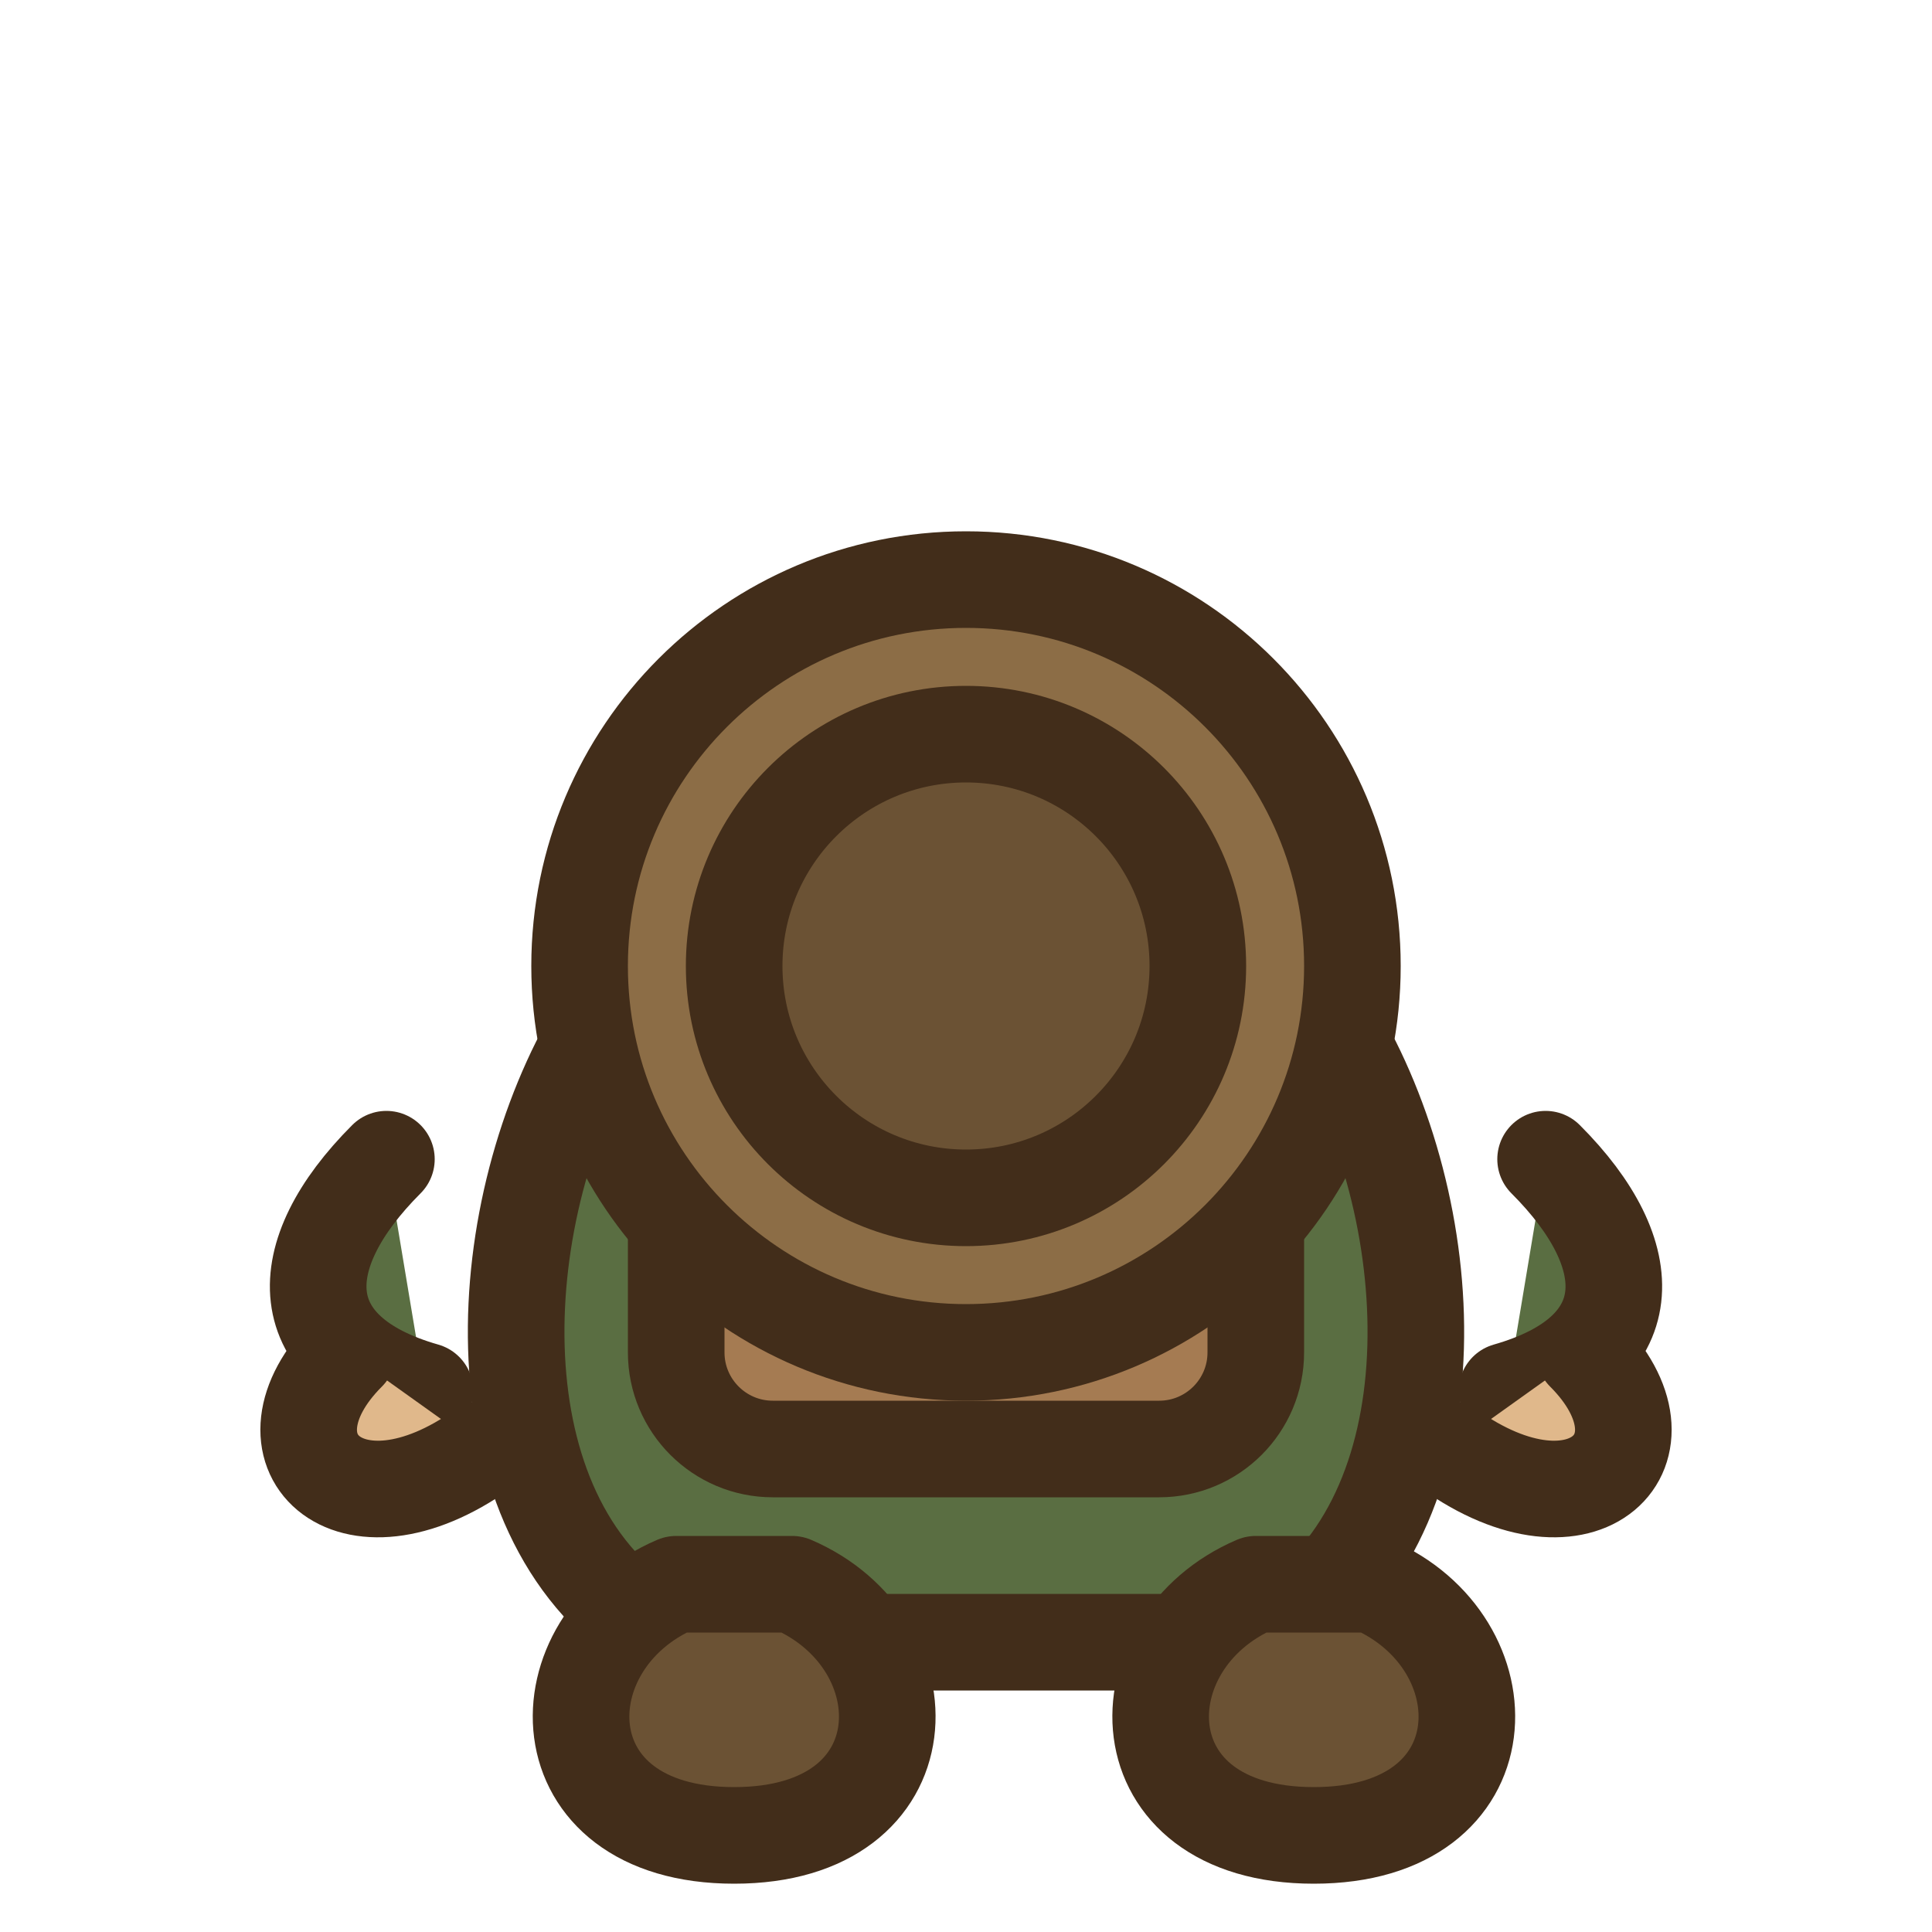
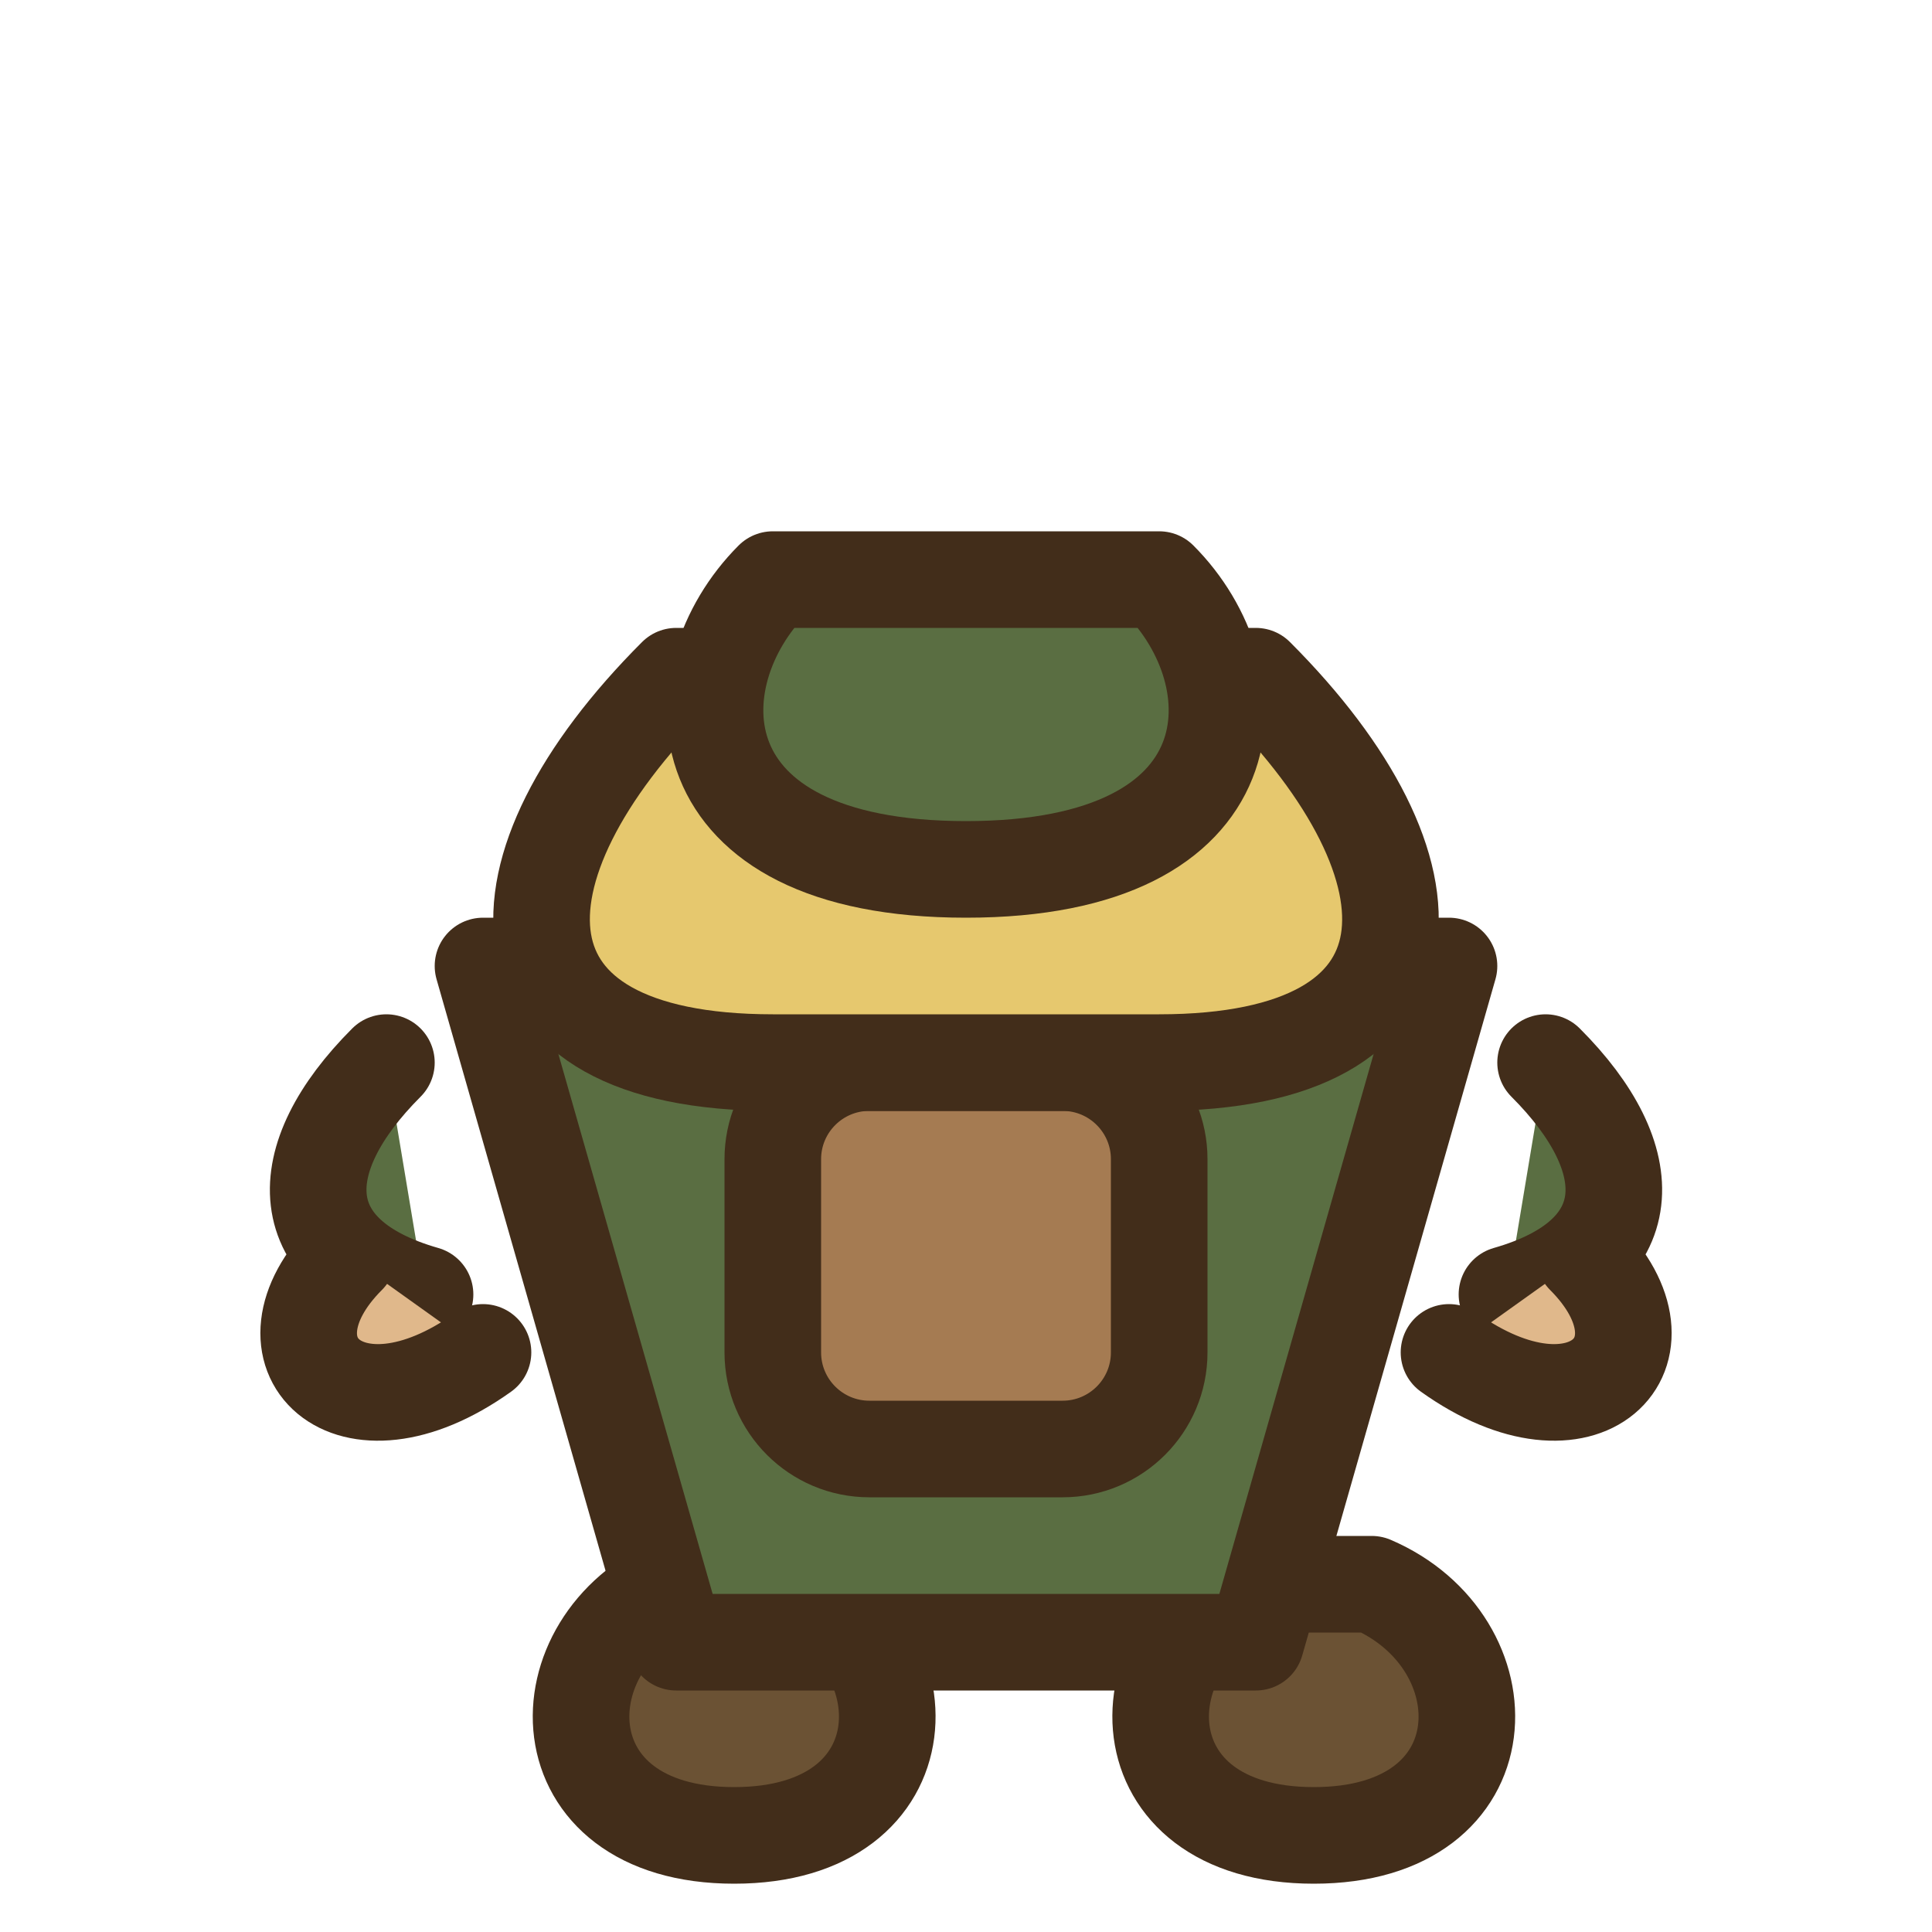
<svg xmlns="http://www.w3.org/2000/svg" viewBox="0 0 100 100">
  <defs>
    <style>
      .outline { stroke: #422d1a; stroke-width: 5; stroke-linecap: round; stroke-linejoin: round; fill: none; }
-       .hat-main { fill: #8c6d46; }
-       .hat-brim { fill: #6b5234; }
+       .hat { fill: #5a6e42; }
+       .hair { fill: #e6c86e; }
      .tunic { fill: #5a6e42; }
      .backpack { fill: #a57b52; }
-       .backpack-strap { fill: #8c6d46; }
      .skin { fill: #e0b88b; }
      .boots { fill: #6b5234; }
    </style>
  </defs>
-   <path class="tunic outline" d="M 30 55 C 25 65, 25 80, 35 85 L 65 85 C 75 80, 75 65, 70 55 Z" />
  <path class="boots outline" d="M 35 82 C 28 85, 28 95, 38 95 C 48 95, 48 85, 41 82 Z" />
  <path class="boots outline" d="M 65 82 C 58 85, 58 95, 68 95 C 78 95, 78 85, 71 82 Z" />
-   <rect x="35" y="50" width="30" height="25" rx="5" class="backpack outline" />
-   <rect x="38" y="52" width="24" height="10" rx="3" class="backpack-strap outline" />
-   <path class="tunic outline" d="M 20 60 C 15 65, 15 70, 22 72" />
-   <path class="skin outline" d="M 18 70 C 13 75, 18 80, 25 75" />
-   <path class="tunic outline" d="M 80 60 C 85 65, 85 70, 78 72" />
-   <path class="skin outline" d="M 82 70 C 87 75, 82 80, 75 75" />
-   <circle cx="50" cy="50" r="20" class="hat-main outline" />
-   <circle cx="50" cy="50" r="12" class="hat-brim outline" />
+   <path class="tunic outline" d="M 25 50 L 75 50 L 65 85 L 35 85 Z" />
+   <rect x="40" y="55" width="20" height="20" rx="5" class="backpack outline" />
+   <path class="tunic outline" d="M 20 55 C 15 60, 15 65, 22 67" />
+   <path class="skin outline" d="M 18 65 C 13 70, 18 75, 25 70" />
+   <path class="tunic outline" d="M 80 55 C 85 60, 85 65, 78 67" />
+   <path class="skin outline" d="M 82 65 C 87 70, 82 75, 75 70" />
+   <g transform="translate(0, -5)">
+     <path class="hair outline" d="M 35 40 C 25 50, 25 60, 40 60 L 60 60 C 75 60, 75 50, 65 40 Z" />
+     <path class="hat outline" d="M 40 35 C 35 40, 35 50, 50 50 C 65 50, 65 40, 60 35 Z" />
+   </g>
</svg>
